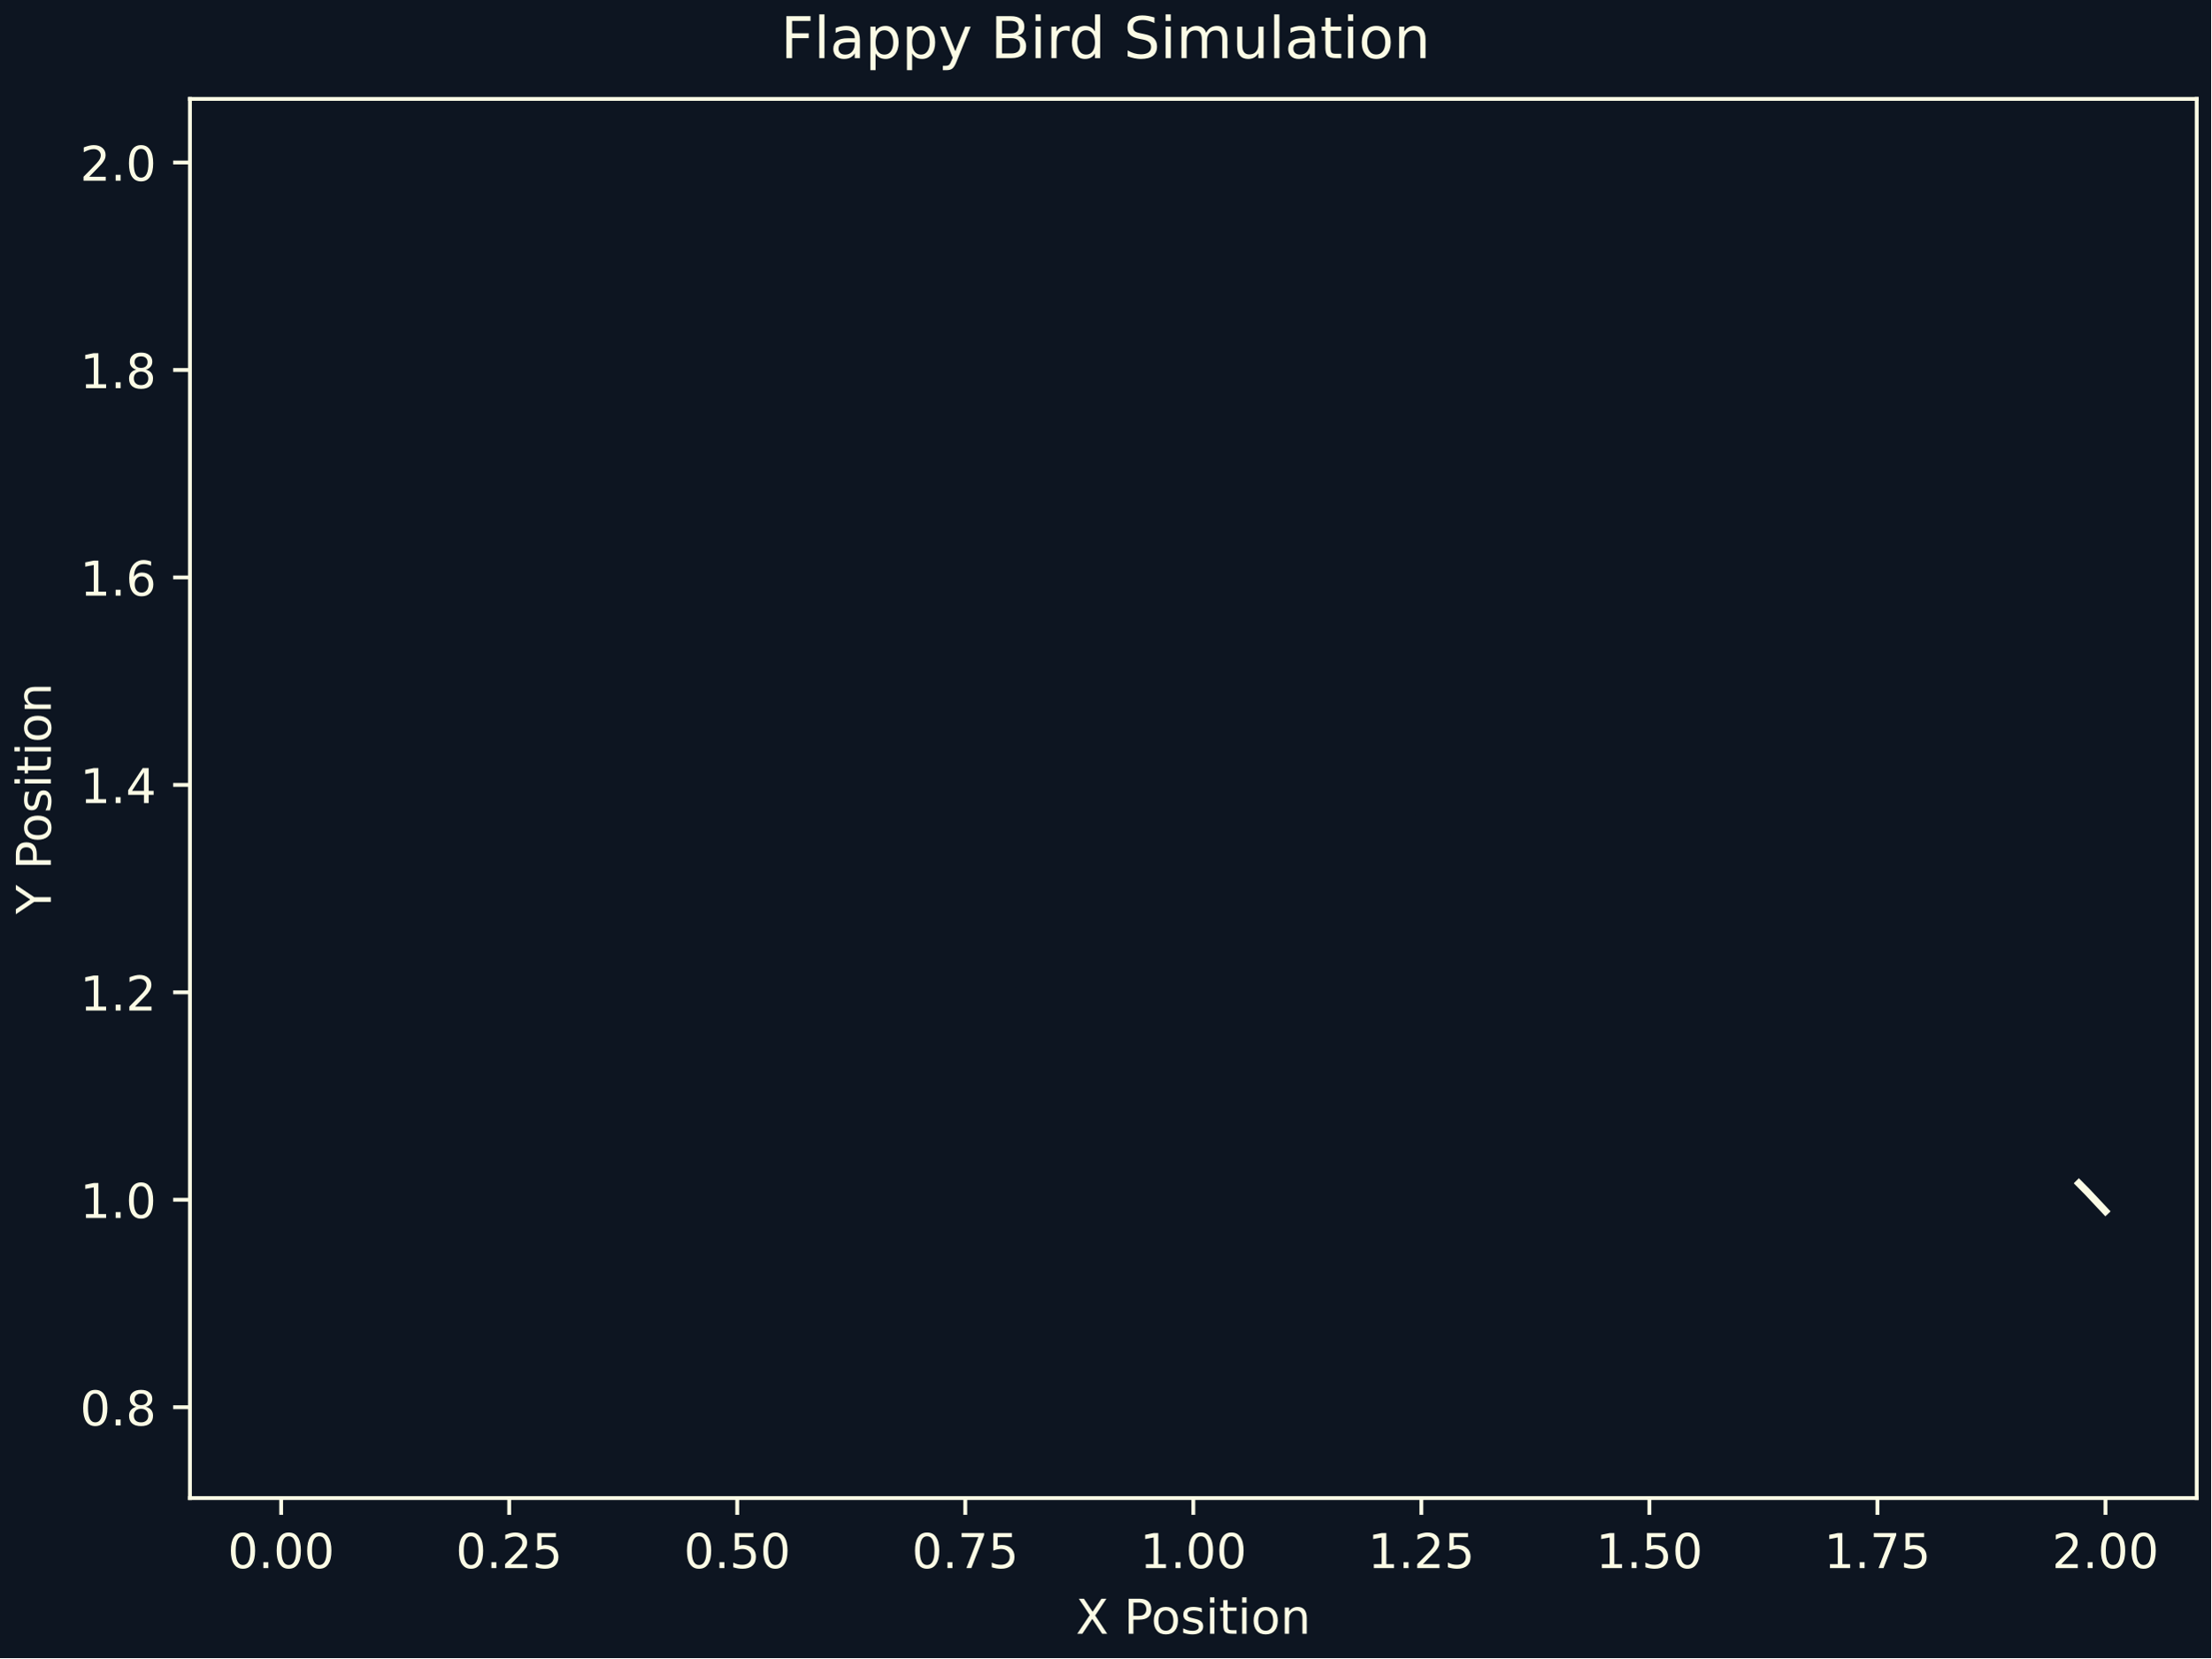
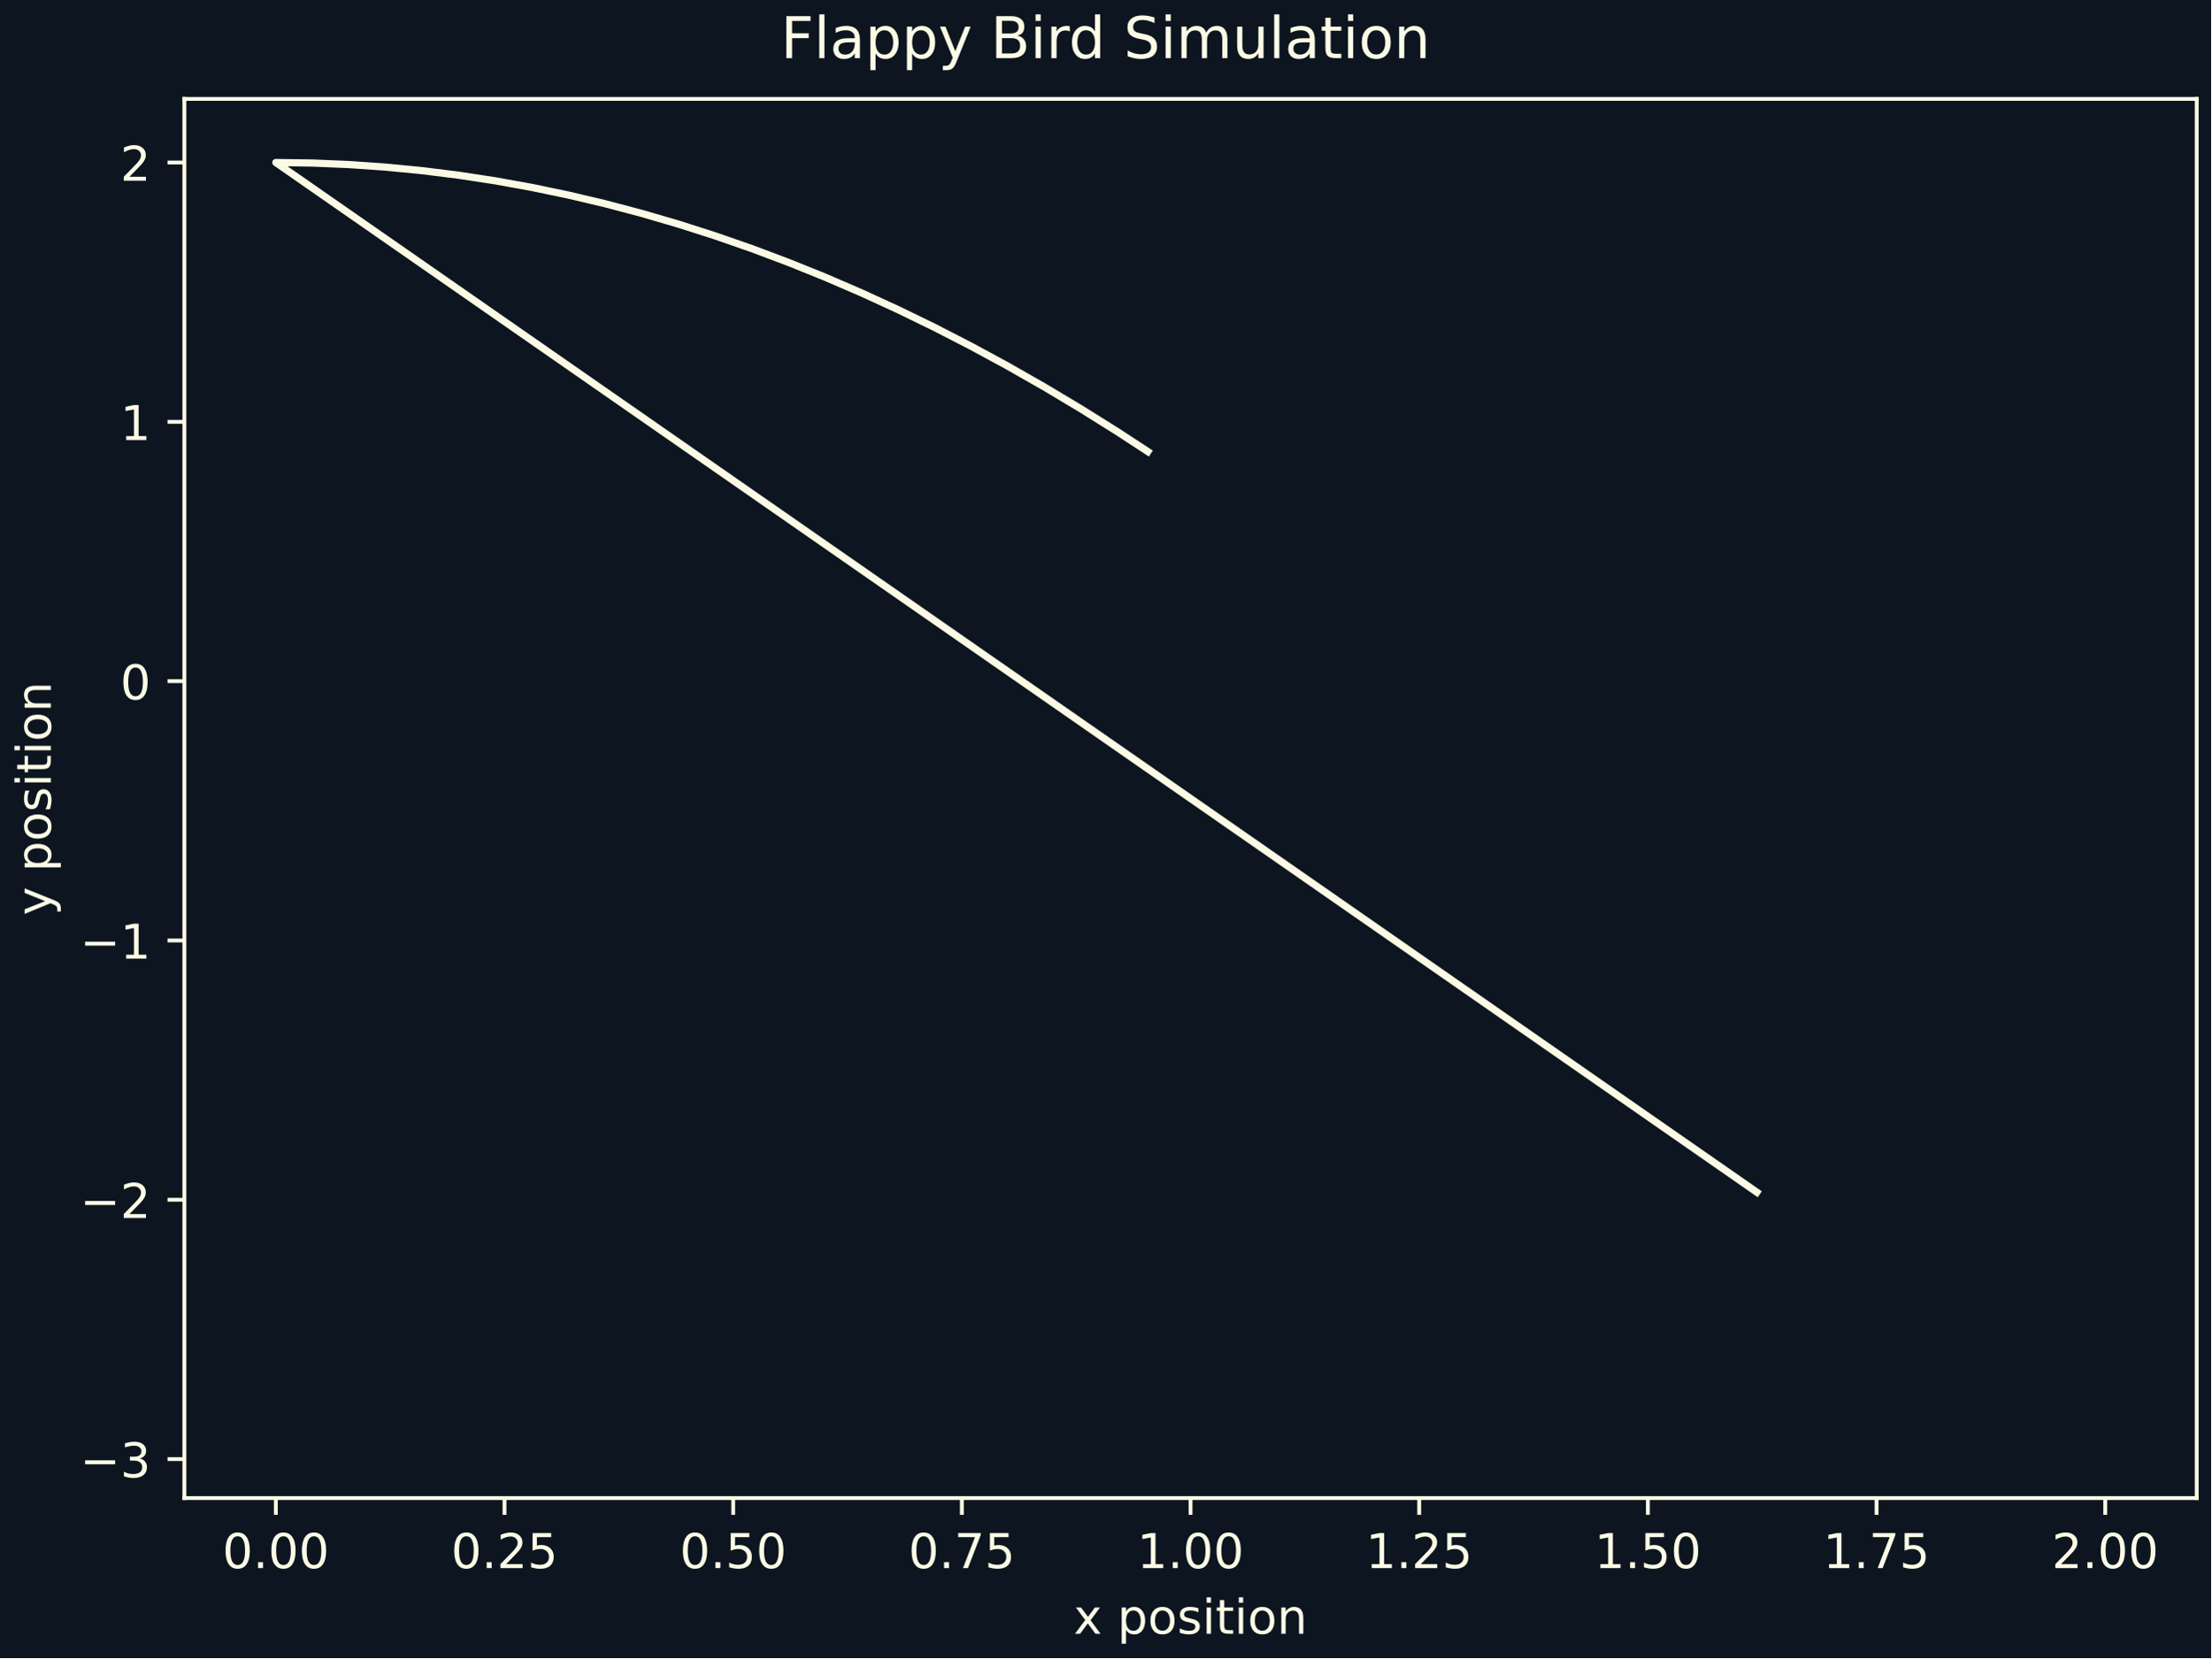
<svg xmlns="http://www.w3.org/2000/svg" xmlns:xlink="http://www.w3.org/1999/xlink" width="460.8pt" height="345.6pt" viewBox="0 0 460.8 345.6" version="1.1">
  <defs>
    <style type="text/css">*{stroke-linejoin: round; stroke-linecap: butt}</style>
-     <style type="text/css">.graph-line-1{
-     stroke:#fbfbe5;
-     stroke-width:1.5;
-     stroke-linecap:square;
-     fill:#0d1521;
-     stroke-dasharray:140%;
-     stroke-dashoffset:140%;
-     animation-name:line-anim-1;
-     animation-duration:5s;
-     animation-timing-function:linear;
-     animation-fill-mode:forwards;
-     animation-iteration-count: 1;
- }
- @keyframes line-anim-1{
-     from{
+     <style type="text/css">.flappy-height{
+         stroke:#fbfbe5;
+         stroke-width:1.5;
+         stroke-linecap:square;
+         fill:#0d1521;
+         stroke-dasharray:140%;
        stroke-dashoffset:140%;
+         animation-name:flappy-height-anim;
+         animation-duration:5s;
+         animation-timing-function:linear;
+         animation-fill-mode:forwards;
+         animation-iteration-count: 1;
    }
-     to{
-         stroke-dashoffset:0%;
+     @keyframes flappy-height-anim{
+         from{
+             stroke-dashoffset:140%;
+         }
+         to{
+             stroke-dashoffset:0%;
+         }
    }
- }</style>
+     </style>
  </defs>
  <g id="figure_1">
    <g id="patch_1">
      <path d="M 0 345.6  L 460.8 345.6  L 460.8 0  L 0 0  z " style="fill: #0d1521" />
    </g>
    <g id="axes_1">
      <g id="patch_2">
-         <path d="M 39.581 312.244  L 457.8 312.244  L 457.8 20.614  L 39.581 20.614  z " style="fill: #0d1521" />
+         <path d="M 38.421 312.244  L 457.8 312.244  L 457.8 20.614  L 38.421 20.614  z " style="fill: #0d1521" />
      </g>
      <g id="matplotlib.axis_1">
        <g id="xtick_1">
          <g id="line2d_1">
            <defs>
-               <path id="m3c746e2c00" d="M 0 0  L 0 3.5  " style="stroke: #fbfbe5; stroke-width: 0.8" />
+               <path id="mde1b8fd18b" d="M 0 0  L 0 3.5  " style="stroke: #fbfbe5; stroke-width: 0.8" />
            </defs>
            <g>
-               <use xlink:href="#m3c746e2c00" x="58.591" y="312.244" style="fill: #fbfbe5; stroke: #fbfbe5; stroke-width: 0.8" />
+               <use xlink:href="#mde1b8fd18b" x="57.483" y="312.244" style="fill: #fbfbe5; stroke: #fbfbe5; stroke-width: 0.8" />
            </g>
          </g>
          <g id="text_1">
-             <text style="fill: #fbfbe5; font: 10px 'DejaVu Sans', 'Bitstream Vera Sans', 'Computer Modern Sans Serif', 'Lucida Grande', 'Verdana', 'Geneva', 'Lucid', 'Arial', 'Helvetica', 'Avant Garde', sans-serif; text-anchor: middle" x="58.591" y="326.842" transform="rotate(-0 58.59141 326.8419)">0.00</text>
+             <text style="fill: #fbfbe5; font: 10px 'DejaVu Sans', 'Bitstream Vera Sans', 'Computer Modern Sans Serif', 'Lucida Grande', 'Verdana', 'Geneva', 'Lucid', 'Arial', 'Helvetica', 'Avant Garde', sans-serif; text-anchor: middle" x="57.483" y="326.842" transform="rotate(-0 57.48324 326.8419)">0.00</text>
          </g>
        </g>
        <g id="xtick_2">
          <g id="line2d_2">
            <g>
-               <use xlink:href="#m3c746e2c00" x="106.116" y="312.244" style="fill: #fbfbe5; stroke: #fbfbe5; stroke-width: 0.8" />
+               <use xlink:href="#mde1b8fd18b" x="105.14" y="312.244" style="fill: #fbfbe5; stroke: #fbfbe5; stroke-width: 0.8" />
            </g>
          </g>
          <g id="text_2">
-             <text style="fill: #fbfbe5; font: 10px 'DejaVu Sans', 'Bitstream Vera Sans', 'Computer Modern Sans Serif', 'Lucida Grande', 'Verdana', 'Geneva', 'Lucid', 'Arial', 'Helvetica', 'Avant Garde', sans-serif; text-anchor: middle" x="106.116" y="326.842" transform="rotate(-0 106.1162 326.8419)">0.25</text>
+             <text style="fill: #fbfbe5; font: 10px 'DejaVu Sans', 'Bitstream Vera Sans', 'Computer Modern Sans Serif', 'Lucida Grande', 'Verdana', 'Geneva', 'Lucid', 'Arial', 'Helvetica', 'Avant Garde', sans-serif; text-anchor: middle" x="105.14" y="326.842" transform="rotate(-0 105.14 326.8419)">0.25</text>
          </g>
        </g>
        <g id="xtick_3">
          <g id="line2d_3">
            <g>
-               <use xlink:href="#m3c746e2c00" x="153.641" y="312.244" style="fill: #fbfbe5; stroke: #fbfbe5; stroke-width: 0.8" />
+               <use xlink:href="#mde1b8fd18b" x="152.797" y="312.244" style="fill: #fbfbe5; stroke: #fbfbe5; stroke-width: 0.8" />
            </g>
          </g>
          <g id="text_3">
-             <text style="fill: #fbfbe5; font: 10px 'DejaVu Sans', 'Bitstream Vera Sans', 'Computer Modern Sans Serif', 'Lucida Grande', 'Verdana', 'Geneva', 'Lucid', 'Arial', 'Helvetica', 'Avant Garde', sans-serif; text-anchor: middle" x="153.641" y="326.842" transform="rotate(-0 153.641 326.8419)">0.50</text>
+             <text style="fill: #fbfbe5; font: 10px 'DejaVu Sans', 'Bitstream Vera Sans', 'Computer Modern Sans Serif', 'Lucida Grande', 'Verdana', 'Geneva', 'Lucid', 'Arial', 'Helvetica', 'Avant Garde', sans-serif; text-anchor: middle" x="152.797" y="326.842" transform="rotate(-0 152.7967 326.8419)">0.50</text>
          </g>
        </g>
        <g id="xtick_4">
          <g id="line2d_4">
            <g>
-               <use xlink:href="#m3c746e2c00" x="201.166" y="312.244" style="fill: #fbfbe5; stroke: #fbfbe5; stroke-width: 0.8" />
+               <use xlink:href="#mde1b8fd18b" x="200.453" y="312.244" style="fill: #fbfbe5; stroke: #fbfbe5; stroke-width: 0.8" />
            </g>
          </g>
          <g id="text_4">
-             <text style="fill: #fbfbe5; font: 10px 'DejaVu Sans', 'Bitstream Vera Sans', 'Computer Modern Sans Serif', 'Lucida Grande', 'Verdana', 'Geneva', 'Lucid', 'Arial', 'Helvetica', 'Avant Garde', sans-serif; text-anchor: middle" x="201.166" y="326.842" transform="rotate(-0 201.1658 326.8419)">0.75</text>
+             <text style="fill: #fbfbe5; font: 10px 'DejaVu Sans', 'Bitstream Vera Sans', 'Computer Modern Sans Serif', 'Lucida Grande', 'Verdana', 'Geneva', 'Lucid', 'Arial', 'Helvetica', 'Avant Garde', sans-serif; text-anchor: middle" x="200.453" y="326.842" transform="rotate(-0 200.4534 326.8419)">0.75</text>
          </g>
        </g>
        <g id="xtick_5">
          <g id="line2d_5">
            <g>
-               <use xlink:href="#m3c746e2c00" x="248.691" y="312.244" style="fill: #fbfbe5; stroke: #fbfbe5; stroke-width: 0.8" />
+               <use xlink:href="#mde1b8fd18b" x="248.11" y="312.244" style="fill: #fbfbe5; stroke: #fbfbe5; stroke-width: 0.8" />
            </g>
          </g>
          <g id="text_5">
-             <text style="fill: #fbfbe5; font: 10px 'DejaVu Sans', 'Bitstream Vera Sans', 'Computer Modern Sans Serif', 'Lucida Grande', 'Verdana', 'Geneva', 'Lucid', 'Arial', 'Helvetica', 'Avant Garde', sans-serif; text-anchor: middle" x="248.691" y="326.842" transform="rotate(-0 248.6906 326.8419)">1.00</text>
+             <text style="fill: #fbfbe5; font: 10px 'DejaVu Sans', 'Bitstream Vera Sans', 'Computer Modern Sans Serif', 'Lucida Grande', 'Verdana', 'Geneva', 'Lucid', 'Arial', 'Helvetica', 'Avant Garde', sans-serif; text-anchor: middle" x="248.11" y="326.842" transform="rotate(-0 248.1102 326.8419)">1.00</text>
          </g>
        </g>
        <g id="xtick_6">
          <g id="line2d_6">
            <g>
-               <use xlink:href="#m3c746e2c00" x="296.215" y="312.244" style="fill: #fbfbe5; stroke: #fbfbe5; stroke-width: 0.8" />
+               <use xlink:href="#mde1b8fd18b" x="295.767" y="312.244" style="fill: #fbfbe5; stroke: #fbfbe5; stroke-width: 0.8" />
            </g>
          </g>
          <g id="text_6">
-             <text style="fill: #fbfbe5; font: 10px 'DejaVu Sans', 'Bitstream Vera Sans', 'Computer Modern Sans Serif', 'Lucida Grande', 'Verdana', 'Geneva', 'Lucid', 'Arial', 'Helvetica', 'Avant Garde', sans-serif; text-anchor: middle" x="296.215" y="326.842" transform="rotate(-0 296.2154 326.8419)">1.25</text>
+             <text style="fill: #fbfbe5; font: 10px 'DejaVu Sans', 'Bitstream Vera Sans', 'Computer Modern Sans Serif', 'Lucida Grande', 'Verdana', 'Geneva', 'Lucid', 'Arial', 'Helvetica', 'Avant Garde', sans-serif; text-anchor: middle" x="295.767" y="326.842" transform="rotate(-0 295.7669 326.8419)">1.25</text>
          </g>
        </g>
        <g id="xtick_7">
          <g id="line2d_7">
            <g>
-               <use xlink:href="#m3c746e2c00" x="343.74" y="312.244" style="fill: #fbfbe5; stroke: #fbfbe5; stroke-width: 0.8" />
+               <use xlink:href="#mde1b8fd18b" x="343.424" y="312.244" style="fill: #fbfbe5; stroke: #fbfbe5; stroke-width: 0.8" />
            </g>
          </g>
          <g id="text_7">
-             <text style="fill: #fbfbe5; font: 10px 'DejaVu Sans', 'Bitstream Vera Sans', 'Computer Modern Sans Serif', 'Lucida Grande', 'Verdana', 'Geneva', 'Lucid', 'Arial', 'Helvetica', 'Avant Garde', sans-serif; text-anchor: middle" x="343.74" y="326.842" transform="rotate(-0 343.7402 326.8419)">1.50</text>
+             <text style="fill: #fbfbe5; font: 10px 'DejaVu Sans', 'Bitstream Vera Sans', 'Computer Modern Sans Serif', 'Lucida Grande', 'Verdana', 'Geneva', 'Lucid', 'Arial', 'Helvetica', 'Avant Garde', sans-serif; text-anchor: middle" x="343.424" y="326.842" transform="rotate(-0 343.4236 326.8419)">1.50</text>
          </g>
        </g>
        <g id="xtick_8">
          <g id="line2d_8">
            <g>
-               <use xlink:href="#m3c746e2c00" x="391.265" y="312.244" style="fill: #fbfbe5; stroke: #fbfbe5; stroke-width: 0.8" />
+               <use xlink:href="#mde1b8fd18b" x="391.08" y="312.244" style="fill: #fbfbe5; stroke: #fbfbe5; stroke-width: 0.8" />
            </g>
          </g>
          <g id="text_8">
-             <text style="fill: #fbfbe5; font: 10px 'DejaVu Sans', 'Bitstream Vera Sans', 'Computer Modern Sans Serif', 'Lucida Grande', 'Verdana', 'Geneva', 'Lucid', 'Arial', 'Helvetica', 'Avant Garde', sans-serif; text-anchor: middle" x="391.265" y="326.842" transform="rotate(-0 391.265 326.8419)">1.75</text>
+             <text style="fill: #fbfbe5; font: 10px 'DejaVu Sans', 'Bitstream Vera Sans', 'Computer Modern Sans Serif', 'Lucida Grande', 'Verdana', 'Geneva', 'Lucid', 'Arial', 'Helvetica', 'Avant Garde', sans-serif; text-anchor: middle" x="391.08" y="326.842" transform="rotate(-0 391.0803 326.8419)">1.75</text>
          </g>
        </g>
        <g id="xtick_9">
          <g id="line2d_9">
            <g>
-               <use xlink:href="#m3c746e2c00" x="438.79" y="312.244" style="fill: #fbfbe5; stroke: #fbfbe5; stroke-width: 0.8" />
+               <use xlink:href="#mde1b8fd18b" x="438.737" y="312.244" style="fill: #fbfbe5; stroke: #fbfbe5; stroke-width: 0.8" />
            </g>
          </g>
          <g id="text_9">
-             <text style="fill: #fbfbe5; font: 10px 'DejaVu Sans', 'Bitstream Vera Sans', 'Computer Modern Sans Serif', 'Lucida Grande', 'Verdana', 'Geneva', 'Lucid', 'Arial', 'Helvetica', 'Avant Garde', sans-serif; text-anchor: middle" x="438.79" y="326.842" transform="rotate(-0 438.7898 326.8419)">2.00</text>
+             <text style="fill: #fbfbe5; font: 10px 'DejaVu Sans', 'Bitstream Vera Sans', 'Computer Modern Sans Serif', 'Lucida Grande', 'Verdana', 'Geneva', 'Lucid', 'Arial', 'Helvetica', 'Avant Garde', sans-serif; text-anchor: middle" x="438.737" y="326.842" transform="rotate(-0 438.7371 326.8419)">2.00</text>
          </g>
        </g>
        <g id="text_10">
-           <text style="fill: #fbfbe5; font: 10px 'DejaVu Sans', 'Bitstream Vera Sans', 'Computer Modern Sans Serif', 'Lucida Grande', 'Verdana', 'Geneva', 'Lucid', 'Arial', 'Helvetica', 'Avant Garde', sans-serif; text-anchor: middle" x="248.691" y="340.52" transform="rotate(-0 248.6906 340.5201)">X Position</text>
+           <text style="fill: #fbfbe5; font: 10px 'DejaVu Sans', 'Bitstream Vera Sans', 'Computer Modern Sans Serif', 'Lucida Grande', 'Verdana', 'Geneva', 'Lucid', 'Arial', 'Helvetica', 'Avant Garde', sans-serif; text-anchor: middle" x="248.11" y="340.52" transform="rotate(-0 248.1102 340.5201)">x position</text>
        </g>
      </g>
      <g id="matplotlib.axis_2">
        <g id="ytick_1">
          <g id="line2d_10">
            <defs>
-               <path id="m832f7b1998" d="M 0 0  L -3.5 0  " style="stroke: #fbfbe5; stroke-width: 0.8" />
+               <path id="m7ff3f9d8ff" d="M 0 0  L -3.5 0  " style="stroke: #fbfbe5; stroke-width: 0.8" />
            </defs>
            <g>
-               <use xlink:href="#m832f7b1998" x="39.581" y="293.312" style="fill: #fbfbe5; stroke: #fbfbe5; stroke-width: 0.8" />
+               <use xlink:href="#m7ff3f9d8ff" x="38.421" y="304.122" style="fill: #fbfbe5; stroke: #fbfbe5; stroke-width: 0.8" />
            </g>
          </g>
          <g id="text_11">
-             <text style="fill: #fbfbe5; font: 10px 'DejaVu Sans', 'Bitstream Vera Sans', 'Computer Modern Sans Serif', 'Lucida Grande', 'Verdana', 'Geneva', 'Lucid', 'Arial', 'Helvetica', 'Avant Garde', sans-serif; text-anchor: end" x="32.581" y="297.112" transform="rotate(-0 32.58149 297.1116)">0.8</text>
+             <text style="fill: #fbfbe5; font: 10px 'DejaVu Sans', 'Bitstream Vera Sans', 'Computer Modern Sans Serif', 'Lucida Grande', 'Verdana', 'Geneva', 'Lucid', 'Arial', 'Helvetica', 'Avant Garde', sans-serif; text-anchor: end" x="31.421" y="307.922" transform="rotate(-0 31.42055 307.9217)">−3</text>
          </g>
        </g>
        <g id="ytick_2">
          <g id="line2d_11">
            <g>
-               <use xlink:href="#m832f7b1998" x="39.581" y="250.072" style="fill: #fbfbe5; stroke: #fbfbe5; stroke-width: 0.8" />
+               <use xlink:href="#m7ff3f9d8ff" x="38.421" y="250.072" style="fill: #fbfbe5; stroke: #fbfbe5; stroke-width: 0.8" />
            </g>
          </g>
          <g id="text_12">
-             <text style="fill: #fbfbe5; font: 10px 'DejaVu Sans', 'Bitstream Vera Sans', 'Computer Modern Sans Serif', 'Lucida Grande', 'Verdana', 'Geneva', 'Lucid', 'Arial', 'Helvetica', 'Avant Garde', sans-serif; text-anchor: end" x="32.581" y="253.871" transform="rotate(-0 32.58149 253.8712)">1.0</text>
+             <text style="fill: #fbfbe5; font: 10px 'DejaVu Sans', 'Bitstream Vera Sans', 'Computer Modern Sans Serif', 'Lucida Grande', 'Verdana', 'Geneva', 'Lucid', 'Arial', 'Helvetica', 'Avant Garde', sans-serif; text-anchor: end" x="31.421" y="253.871" transform="rotate(-0 31.42055 253.8712)">−2</text>
          </g>
        </g>
        <g id="ytick_3">
          <g id="line2d_12">
            <g>
-               <use xlink:href="#m832f7b1998" x="39.581" y="206.832" style="fill: #fbfbe5; stroke: #fbfbe5; stroke-width: 0.8" />
+               <use xlink:href="#m7ff3f9d8ff" x="38.421" y="196.022" style="fill: #fbfbe5; stroke: #fbfbe5; stroke-width: 0.8" />
            </g>
          </g>
          <g id="text_13">
-             <text style="fill: #fbfbe5; font: 10px 'DejaVu Sans', 'Bitstream Vera Sans', 'Computer Modern Sans Serif', 'Lucida Grande', 'Verdana', 'Geneva', 'Lucid', 'Arial', 'Helvetica', 'Avant Garde', sans-serif; text-anchor: end" x="32.581" y="210.631" transform="rotate(-0 32.58149 210.6309)">1.2</text>
+             <text style="fill: #fbfbe5; font: 10px 'DejaVu Sans', 'Bitstream Vera Sans', 'Computer Modern Sans Serif', 'Lucida Grande', 'Verdana', 'Geneva', 'Lucid', 'Arial', 'Helvetica', 'Avant Garde', sans-serif; text-anchor: end" x="31.421" y="199.821" transform="rotate(-0 31.42055 199.8208)">−1</text>
          </g>
        </g>
        <g id="ytick_4">
          <g id="line2d_13">
            <g>
-               <use xlink:href="#m832f7b1998" x="39.581" y="163.591" style="fill: #fbfbe5; stroke: #fbfbe5; stroke-width: 0.8" />
+               <use xlink:href="#m7ff3f9d8ff" x="38.421" y="141.971" style="fill: #fbfbe5; stroke: #fbfbe5; stroke-width: 0.8" />
            </g>
          </g>
          <g id="text_14">
-             <text style="fill: #fbfbe5; font: 10px 'DejaVu Sans', 'Bitstream Vera Sans', 'Computer Modern Sans Serif', 'Lucida Grande', 'Verdana', 'Geneva', 'Lucid', 'Arial', 'Helvetica', 'Avant Garde', sans-serif; text-anchor: end" x="32.581" y="167.391" transform="rotate(-0 32.58149 167.3906)">1.4</text>
+             <text style="fill: #fbfbe5; font: 10px 'DejaVu Sans', 'Bitstream Vera Sans', 'Computer Modern Sans Serif', 'Lucida Grande', 'Verdana', 'Geneva', 'Lucid', 'Arial', 'Helvetica', 'Avant Garde', sans-serif; text-anchor: end" x="31.421" y="145.77" transform="rotate(-0 31.42055 145.7704)">0</text>
          </g>
        </g>
        <g id="ytick_5">
          <g id="line2d_14">
            <g>
-               <use xlink:href="#m832f7b1998" x="39.581" y="120.351" style="fill: #fbfbe5; stroke: #fbfbe5; stroke-width: 0.8" />
+               <use xlink:href="#m7ff3f9d8ff" x="38.421" y="87.921" style="fill: #fbfbe5; stroke: #fbfbe5; stroke-width: 0.8" />
            </g>
          </g>
          <g id="text_15">
-             <text style="fill: #fbfbe5; font: 10px 'DejaVu Sans', 'Bitstream Vera Sans', 'Computer Modern Sans Serif', 'Lucida Grande', 'Verdana', 'Geneva', 'Lucid', 'Arial', 'Helvetica', 'Avant Garde', sans-serif; text-anchor: end" x="32.581" y="124.15" transform="rotate(-0 32.58149 124.1502)">1.6</text>
+             <text style="fill: #fbfbe5; font: 10px 'DejaVu Sans', 'Bitstream Vera Sans', 'Computer Modern Sans Serif', 'Lucida Grande', 'Verdana', 'Geneva', 'Lucid', 'Arial', 'Helvetica', 'Avant Garde', sans-serif; text-anchor: end" x="31.421" y="91.72" transform="rotate(-0 31.42055 91.71997)">1</text>
          </g>
        </g>
        <g id="ytick_6">
          <g id="line2d_15">
            <g>
-               <use xlink:href="#m832f7b1998" x="39.581" y="77.111" style="fill: #fbfbe5; stroke: #fbfbe5; stroke-width: 0.8" />
+               <use xlink:href="#m7ff3f9d8ff" x="38.421" y="33.87" style="fill: #fbfbe5; stroke: #fbfbe5; stroke-width: 0.8" />
            </g>
          </g>
          <g id="text_16">
-             <text style="fill: #fbfbe5; font: 10px 'DejaVu Sans', 'Bitstream Vera Sans', 'Computer Modern Sans Serif', 'Lucida Grande', 'Verdana', 'Geneva', 'Lucid', 'Arial', 'Helvetica', 'Avant Garde', sans-serif; text-anchor: end" x="32.581" y="80.91" transform="rotate(-0 32.58149 80.90989)">1.8</text>
-           </g>
-         </g>
-         <g id="ytick_7">
-           <g id="line2d_16">
-             <g>
-               <use xlink:href="#m832f7b1998" x="39.581" y="33.87" style="fill: #fbfbe5; stroke: #fbfbe5; stroke-width: 0.8" />
-             </g>
-           </g>
-           <g id="text_17">
-             <text style="fill: #fbfbe5; font: 10px 'DejaVu Sans', 'Bitstream Vera Sans', 'Computer Modern Sans Serif', 'Lucida Grande', 'Verdana', 'Geneva', 'Lucid', 'Arial', 'Helvetica', 'Avant Garde', sans-serif; text-anchor: end" x="32.581" y="37.67" transform="rotate(-0 32.58149 37.66955)">2.0</text>
-           </g>
-         </g>
-         <g id="text_18">
-           <text style="fill: #fbfbe5; font: 10px 'DejaVu Sans', 'Bitstream Vera Sans', 'Computer Modern Sans Serif', 'Lucida Grande', 'Verdana', 'Geneva', 'Lucid', 'Arial', 'Helvetica', 'Avant Garde', sans-serif; text-anchor: middle" x="10.599" y="166.429" transform="rotate(-90 10.59868 166.429)">Y Position</text>
-         </g>
-       </g>
-       <g id="line_0">
-         <path d="M 58.591 33.87  L 62.393 33.976  L 66.195 34.295  L 69.997 34.825  L 73.799 35.567  L 77.601 36.522  L 81.403 37.688  L 85.205 39.067  L 89.007 40.657  L 92.809 42.46  L 96.611 44.475  L 100.413 46.702  L 104.215 49.141  L 108.017 51.792  L 111.819 54.656  L 115.621 57.731  L 119.423 61.018  L 123.225 64.518  L 127.027 68.23  L 130.829 72.153  L 134.631 76.289  L 138.433 80.637  L 142.235 85.197  L 146.037 89.969  L 149.839 94.953  L 153.641 100.15  L 157.443 105.558  L 161.245 111.179  L 165.047 117.011  L 168.849 123.056  L 172.651 129.313  L 176.453 135.781  L 180.255 142.462  L 184.057 149.355  L 187.859 156.461  L 191.661 163.778  L 195.463 171.307  L 199.265 179.049  L 203.067 187.002  L 206.869 195.168  L 210.671 203.545  L 214.473 212.135  L 218.275 220.937  L 222.077 229.951  L 225.879 239.177  L 229.681 248.615  L 233.483 258.266  L 237.285 268.128  L 241.087 278.202  L 244.889 288.489  L 248.691 298.988  L 248.691 298.988  L 252.493 294.664  L 256.295 290.34  L 260.097 286.016  L 263.899 281.692  L 267.701 277.367  L 271.503 273.043  L 275.305 268.719  L 279.106 264.395  L 282.908 260.071  L 286.71 255.747  L 286.71 255.747  L 290.512 251.529  L 294.314 247.523  L 298.116 243.73  L 301.918 240.148  L 305.72 236.778  L 309.522 233.621  L 313.324 230.675  L 317.126 227.942  L 320.928 225.421  L 324.73 223.112  L 328.532 221.015  L 332.334 219.13  L 336.136 217.457  L 339.938 215.996  L 343.74 214.747  L 347.542 213.711  L 351.344 212.886  L 355.146 212.274  L 358.948 211.874  L 362.75 211.685  L 366.552 211.709  L 370.354 211.945  L 374.156 212.393  L 377.958 213.054  L 381.76 213.926  L 385.562 215.01  L 389.364 216.307  L 393.166 217.815  L 396.968 219.536  L 400.77 221.469  L 404.572 223.613  L 408.374 225.97  L 412.176 228.539  L 415.978 231.32  L 419.78 234.314  L 423.582 237.519  L 427.384 240.936  L 431.186 244.566  L 434.988 248.407  L 438.79 252.461  " clip-path="url(#p6c005c1516)" style="" class="graph-line-1" />
+             <text style="fill: #fbfbe5; font: 10px 'DejaVu Sans', 'Bitstream Vera Sans', 'Computer Modern Sans Serif', 'Lucida Grande', 'Verdana', 'Geneva', 'Lucid', 'Arial', 'Helvetica', 'Avant Garde', sans-serif; text-anchor: end" x="31.421" y="37.67" transform="rotate(-0 31.42055 37.66955)">2</text>
+           </g>
+         </g>
+         <g id="text_17">
+           <text style="fill: #fbfbe5; font: 10px 'DejaVu Sans', 'Bitstream Vera Sans', 'Computer Modern Sans Serif', 'Lucida Grande', 'Verdana', 'Geneva', 'Lucid', 'Arial', 'Helvetica', 'Avant Garde', sans-serif; text-anchor: middle" x="10.599" y="166.429" transform="rotate(-90 10.59868 166.429)">y position</text>
+         </g>
+       </g>
+       <g id="flappy-height">
+         <path d="M 57.483 33.87  L 65.108 33.976  L 72.733 34.295  L 80.358 34.825  L 87.984 35.567  L 95.609 36.522  L 103.234 37.688  L 110.859 39.067  L 118.484 40.657  L 126.109 42.46  L 133.734 44.475  L 141.359 46.702  L 148.984 49.141  L 156.609 51.792  L 164.234 54.656  L 171.859 57.731  L 179.484 61.018  L 187.11 64.518  L 194.735 68.23  L 202.36 72.153  L 209.985 76.289  L 217.61 80.637  L 225.235 85.197  L 232.86 89.969  L 240.485 94.953  L 248.11 100.15  L 255.735 105.558  L 263.36 111.179  L 270.985 117.011  L 278.61 123.056  L 286.236 129.313  L 293.861 135.781  L 301.486 142.462  L 309.111 149.355  L 316.736 156.461  L 324.361 163.778  L 331.986 171.307  L 339.611 179.049  L 351.049 191.058  L 362.486 203.545  L 373.924 216.51  L 385.362 229.951  L 396.799 243.87  L 408.237 258.266  L 419.674 273.139  L 431.112 288.489  L 438.737 298.988  L 57.483 33.87  L 65.108 33.976  L 72.733 34.295  L 80.358 34.825  L 87.984 35.567  L 95.609 36.522  L 103.234 37.688  L 110.859 39.067  L 118.484 40.657  L 126.109 42.46  L 133.734 44.475  L 141.359 46.702  L 148.984 49.141  L 156.609 51.792  L 164.234 54.656  L 171.859 57.731  L 179.484 61.018  L 187.11 64.518  L 194.735 68.23  L 202.36 72.153  L 209.985 76.289  L 217.61 80.637  L 225.235 85.197  L 232.86 89.969  L 240.485 94.953  L 248.11 100.15  L 248.11 100.15  L 293.861 87.284  L 301.486 85.44  L 309.111 83.808  L 316.736 82.388  L 324.361 81.181  L 331.986 80.185  L 339.611 79.402  L 347.236 78.83  L 354.861 78.471  L 362.486 78.324  L 370.111 78.389  L 377.736 78.666  L 385.362 79.155  L 392.987 79.857  L 400.612 80.77  L 408.237 81.895  L 415.862 83.233  L 423.487 84.782  L 431.112 86.544  L 438.737 88.518  L 438.737 88.518  " clip-path="url(#p5f18e4f923)" style="" class="flappy-height" />
      </g>
      <g id="patch_3">
-         <path d="M 39.581 312.244  L 39.581 20.614  " style="fill: none; stroke: #fbfbe5; stroke-width: 0.8; stroke-linejoin: miter; stroke-linecap: square" />
+         <path d="M 38.421 312.244  L 38.421 20.614  " style="fill: none; stroke: #fbfbe5; stroke-width: 0.8; stroke-linejoin: miter; stroke-linecap: square" />
      </g>
      <g id="patch_4">
        <path d="M 457.8 312.244  L 457.8 20.614  " style="fill: none; stroke: #fbfbe5; stroke-width: 0.8; stroke-linejoin: miter; stroke-linecap: square" />
      </g>
      <g id="patch_5">
-         <path d="M 39.581 312.244  L 457.8 312.244  " style="fill: none; stroke: #fbfbe5; stroke-width: 0.8; stroke-linejoin: miter; stroke-linecap: square" />
+         <path d="M 38.421 312.244  L 457.8 312.244  " style="fill: none; stroke: #fbfbe5; stroke-width: 0.8; stroke-linejoin: miter; stroke-linecap: square" />
      </g>
      <g id="patch_6">
-         <path d="M 39.581 20.614  L 457.8 20.614  " style="fill: none; stroke: #fbfbe5; stroke-width: 0.8; stroke-linejoin: miter; stroke-linecap: square" />
+         <path d="M 38.421 20.614  L 457.8 20.614  " style="fill: none; stroke: #fbfbe5; stroke-width: 0.8; stroke-linejoin: miter; stroke-linecap: square" />
      </g>
    </g>
-     <g id="text_19">
+     <g id="text_18">
      <text style="fill: #fbfbe5; font: 12px 'DejaVu Sans', 'Bitstream Vera Sans', 'Computer Modern Sans Serif', 'Lucida Grande', 'Verdana', 'Geneva', 'Lucid', 'Arial', 'Helvetica', 'Avant Garde', sans-serif; text-anchor: middle" x="230.4" y="12.118" transform="rotate(-0 230.4 12.11837)">Flappy Bird Simulation</text>
    </g>
  </g>
  <defs>
-     <clipPath id="p6c005c1516">
-       <rect x="39.581" y="20.614" width="418.218" height="291.629" />
+     <clipPath id="p5f18e4f923">
+       <rect x="38.421" y="20.614" width="419.379" height="291.629" />
    </clipPath>
  </defs>
</svg>
